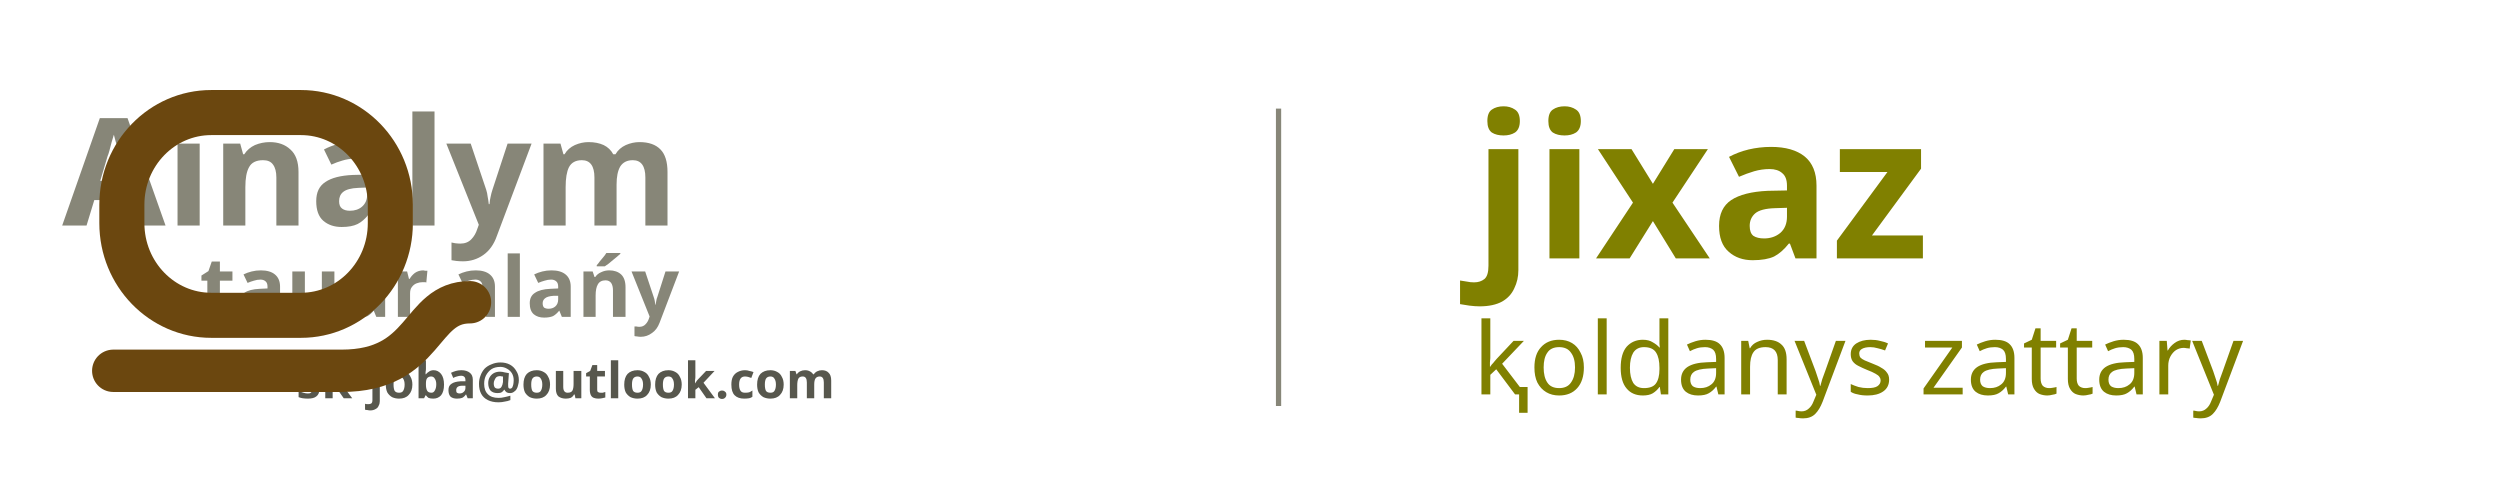
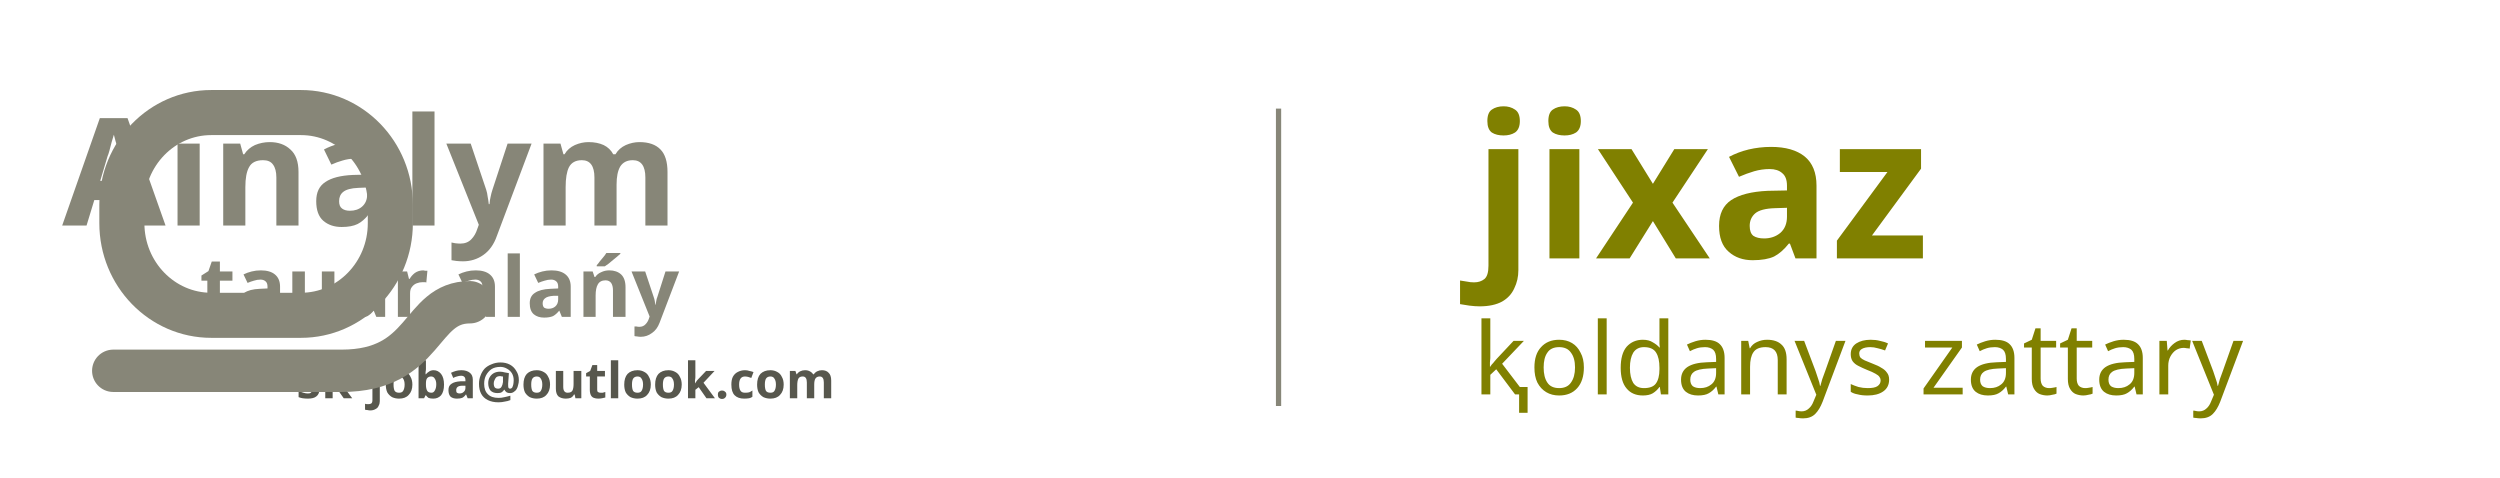
<svg xmlns="http://www.w3.org/2000/svg" width="400" height="76.358" viewBox="0 0 105.833 20.203" version="1.1" id="svg4436">
  <defs id="defs4433">
    <style type="text/css" id="style4624">
    .str0 {stroke:#6B470F;stroke-width:341.67;stroke-miterlimit:22.926}
    .fil0 {fill:none}
    .fil1 {fill:#6B470F}
   </style>
  </defs>
  <g id="layer1">
    <rect style="display:inline;fill:none;fill-opacity:1;stroke:none;stroke-width:1.487;stroke-miterlimit:4;stroke-dasharray:none;stroke-opacity:1" id="rect154481" width="121.444" height="20.203" x="0.234" y="0.234" />
    <text xml:space="preserve" style="font-style:normal;font-variant:normal;font-weight:normal;font-stretch:normal;font-size:12.7px;line-height:0;font-family:sans-serif;-inkscape-font-specification:sans-serif;display:inline;fill:#878678;fill-opacity:1;stroke:none;stroke-width:1.058;stroke-miterlimit:4;stroke-dasharray:none" x="51.855" y="9.544" id="text2286">
      <tspan style="font-style:normal;font-variant:normal;font-weight:bold;font-stretch:normal;font-size:6.35px;line-height:0.7;font-family:sans-serif;-inkscape-font-specification:'sans-serif Bold';text-align:end;text-anchor:end;fill:#878678;fill-opacity:1;stroke-width:1.058;stroke-miterlimit:4;stroke-dasharray:none" id="tspan28353" x="51.855" y="9.544">Ainalym</tspan>
      <tspan style="font-style:normal;font-variant:normal;font-weight:bold;font-stretch:normal;font-size:3.528px;line-height:0.6;font-family:sans-serif;-inkscape-font-specification:'sans-serif Bold';text-align:end;text-anchor:end;fill:#878678;fill-opacity:1;stroke-width:1.058;stroke-miterlimit:4;stroke-dasharray:none" x="51.855" y="13.416" id="tspan2553">tauar alańy</tspan>
      <tspan x="51.855" y="16.857" style="font-style:normal;font-variant:normal;font-weight:bold;font-stretch:normal;font-size:2.117px;line-height:0.3;font-family:sans-serif;-inkscape-font-specification:'sans-serif Bold';text-align:end;text-anchor:end;opacity:0.216;fill:#57574d;fill-opacity:1;stroke-width:1.058;stroke-miterlimit:4;stroke-dasharray:none" id="tspan2257">sk-joba@outlook.com</tspan>
    </text>
    <g id="Layer1063-5" transform="matrix(0.2645833,0,0,0.2645833,29.53372,-60.20745)">
      <path d="m 95.111,341.114 v 9.6 h 9.6 v -9.6 z" style="fill:#6b470f;fill-rule:evenodd;stroke:#ffcb00;stroke-width:0.567;stroke-linecap:butt;stroke-linejoin:miter;stroke-dasharray:none" id="path1115-0" />
      <path d="m 95.111,328.514 v 9.6 h 9.6 v -9.6 z" style="fill:#c6b93a;fill-rule:evenodd;stroke:#ffec00;stroke-width:0.567;stroke-linecap:butt;stroke-linejoin:miter;stroke-dasharray:none" id="path1117-8" />
      <path d="m 95.111,365.998 v 9.6 h 9.6 v -9.6 z" style="fill:#b1ad81;fill-rule:evenodd;stroke:#ffcb00;stroke-width:0.567;stroke-linecap:butt;stroke-linejoin:miter;stroke-dasharray:none" id="path1119-0" />
      <path d="m 95.111,353.665 v 9.6 h 9.6 v -9.6 z" style="fill:#878678;fill-rule:evenodd;stroke:#ffcb00;stroke-width:0.567;stroke-linecap:butt;stroke-linejoin:miter;stroke-dasharray:none" id="path1121-4" />
      <path d="m 95.007,316.666 v 9.6 h 9.6 v -9.6 z" style="fill:#57574d;fill-rule:evenodd;stroke:#ffcb00;stroke-width:0.567;stroke-linecap:butt;stroke-linejoin:miter;stroke-dasharray:none" id="path1123-1" />
    </g>
    <text xml:space="preserve" style="font-style:normal;font-variant:normal;font-weight:normal;font-stretch:normal;font-size:12.7px;line-height:0;font-family:sans-serif;-inkscape-font-specification:sans-serif;display:inline;fill:#878678;fill-opacity:1;stroke:none;stroke-width:1.058;stroke-miterlimit:4;stroke-dasharray:none" x="62.357" y="10.939" id="text2286-8">
      <tspan style="font-style:normal;font-variant:normal;font-weight:bold;font-stretch:normal;font-size:8.467px;line-height:1.1;font-family:sans-serif;-inkscape-font-specification:'sans-serif Bold';fill:#808000;fill-opacity:1;stroke-width:1.058;stroke-miterlimit:4;stroke-dasharray:none" id="tspan58535" x="62.357" y="10.939">jixaz</tspan>
      <tspan x="62.357" y="16.696" style="font-style:normal;font-variant:normal;font-weight:normal;font-stretch:normal;font-size:4.233px;line-height:0.3;font-family:sans-serif;-inkscape-font-specification:sans-serif;fill:#808000;fill-opacity:1;stroke-width:1.058;stroke-miterlimit:4;stroke-dasharray:none" id="tspan73232-0">ⱪoldanys zattary</tspan>
    </text>
    <path style="fill:none;stroke:#878678;stroke-width:0.222px;stroke-linecap:butt;stroke-linejoin:miter;stroke-opacity:1" d="m 54.125,4.597 c 0,12.459 0,12.589 0,12.589" id="path111900" />
    <g id="g856">
-       <path style="display:inline;fill:none;stroke:#6b470f;stroke-width:1.793;stroke-linecap:round;stroke-linejoin:miter;stroke-miterlimit:4;stroke-dasharray:none;stroke-opacity:1" d="m 4.794,15.697 h 9.662 c 3.634,0 3.269,-2.902 5.44,-2.902" id="path5828-3-04" />
-       <rect style="display:inline;fill:none;fill-rule:evenodd;stroke:#6b470f;stroke-width:1.908;stroke-linecap:round;stroke-miterlimit:4;stroke-dasharray:none;stroke-opacity:1" id="rect15340" width="11.365" height="8.583" x="5.159" y="4.765" ry="3.899" rx="3.785" />
+       <path style="display:inline;fill:none;stroke:#878678;stroke-width:1.793;stroke-linecap:round;stroke-linejoin:miter;stroke-miterlimit:4;stroke-dasharray:none;stroke-opacity:1" d="m 4.794,15.697 h 9.662 c 3.634,0 3.269,-2.902 5.44,-2.902" id="path5828-3-04" />
+       <rect style="display:inline;fill:none;fill-rule:evenodd;stroke:#878678;stroke-width:1.908;stroke-linecap:round;stroke-miterlimit:4;stroke-dasharray:none;stroke-opacity:1" id="rect15340" width="11.365" height="8.583" x="5.159" y="4.765" ry="3.899" rx="3.785" />
    </g>
  </g>
</svg>
